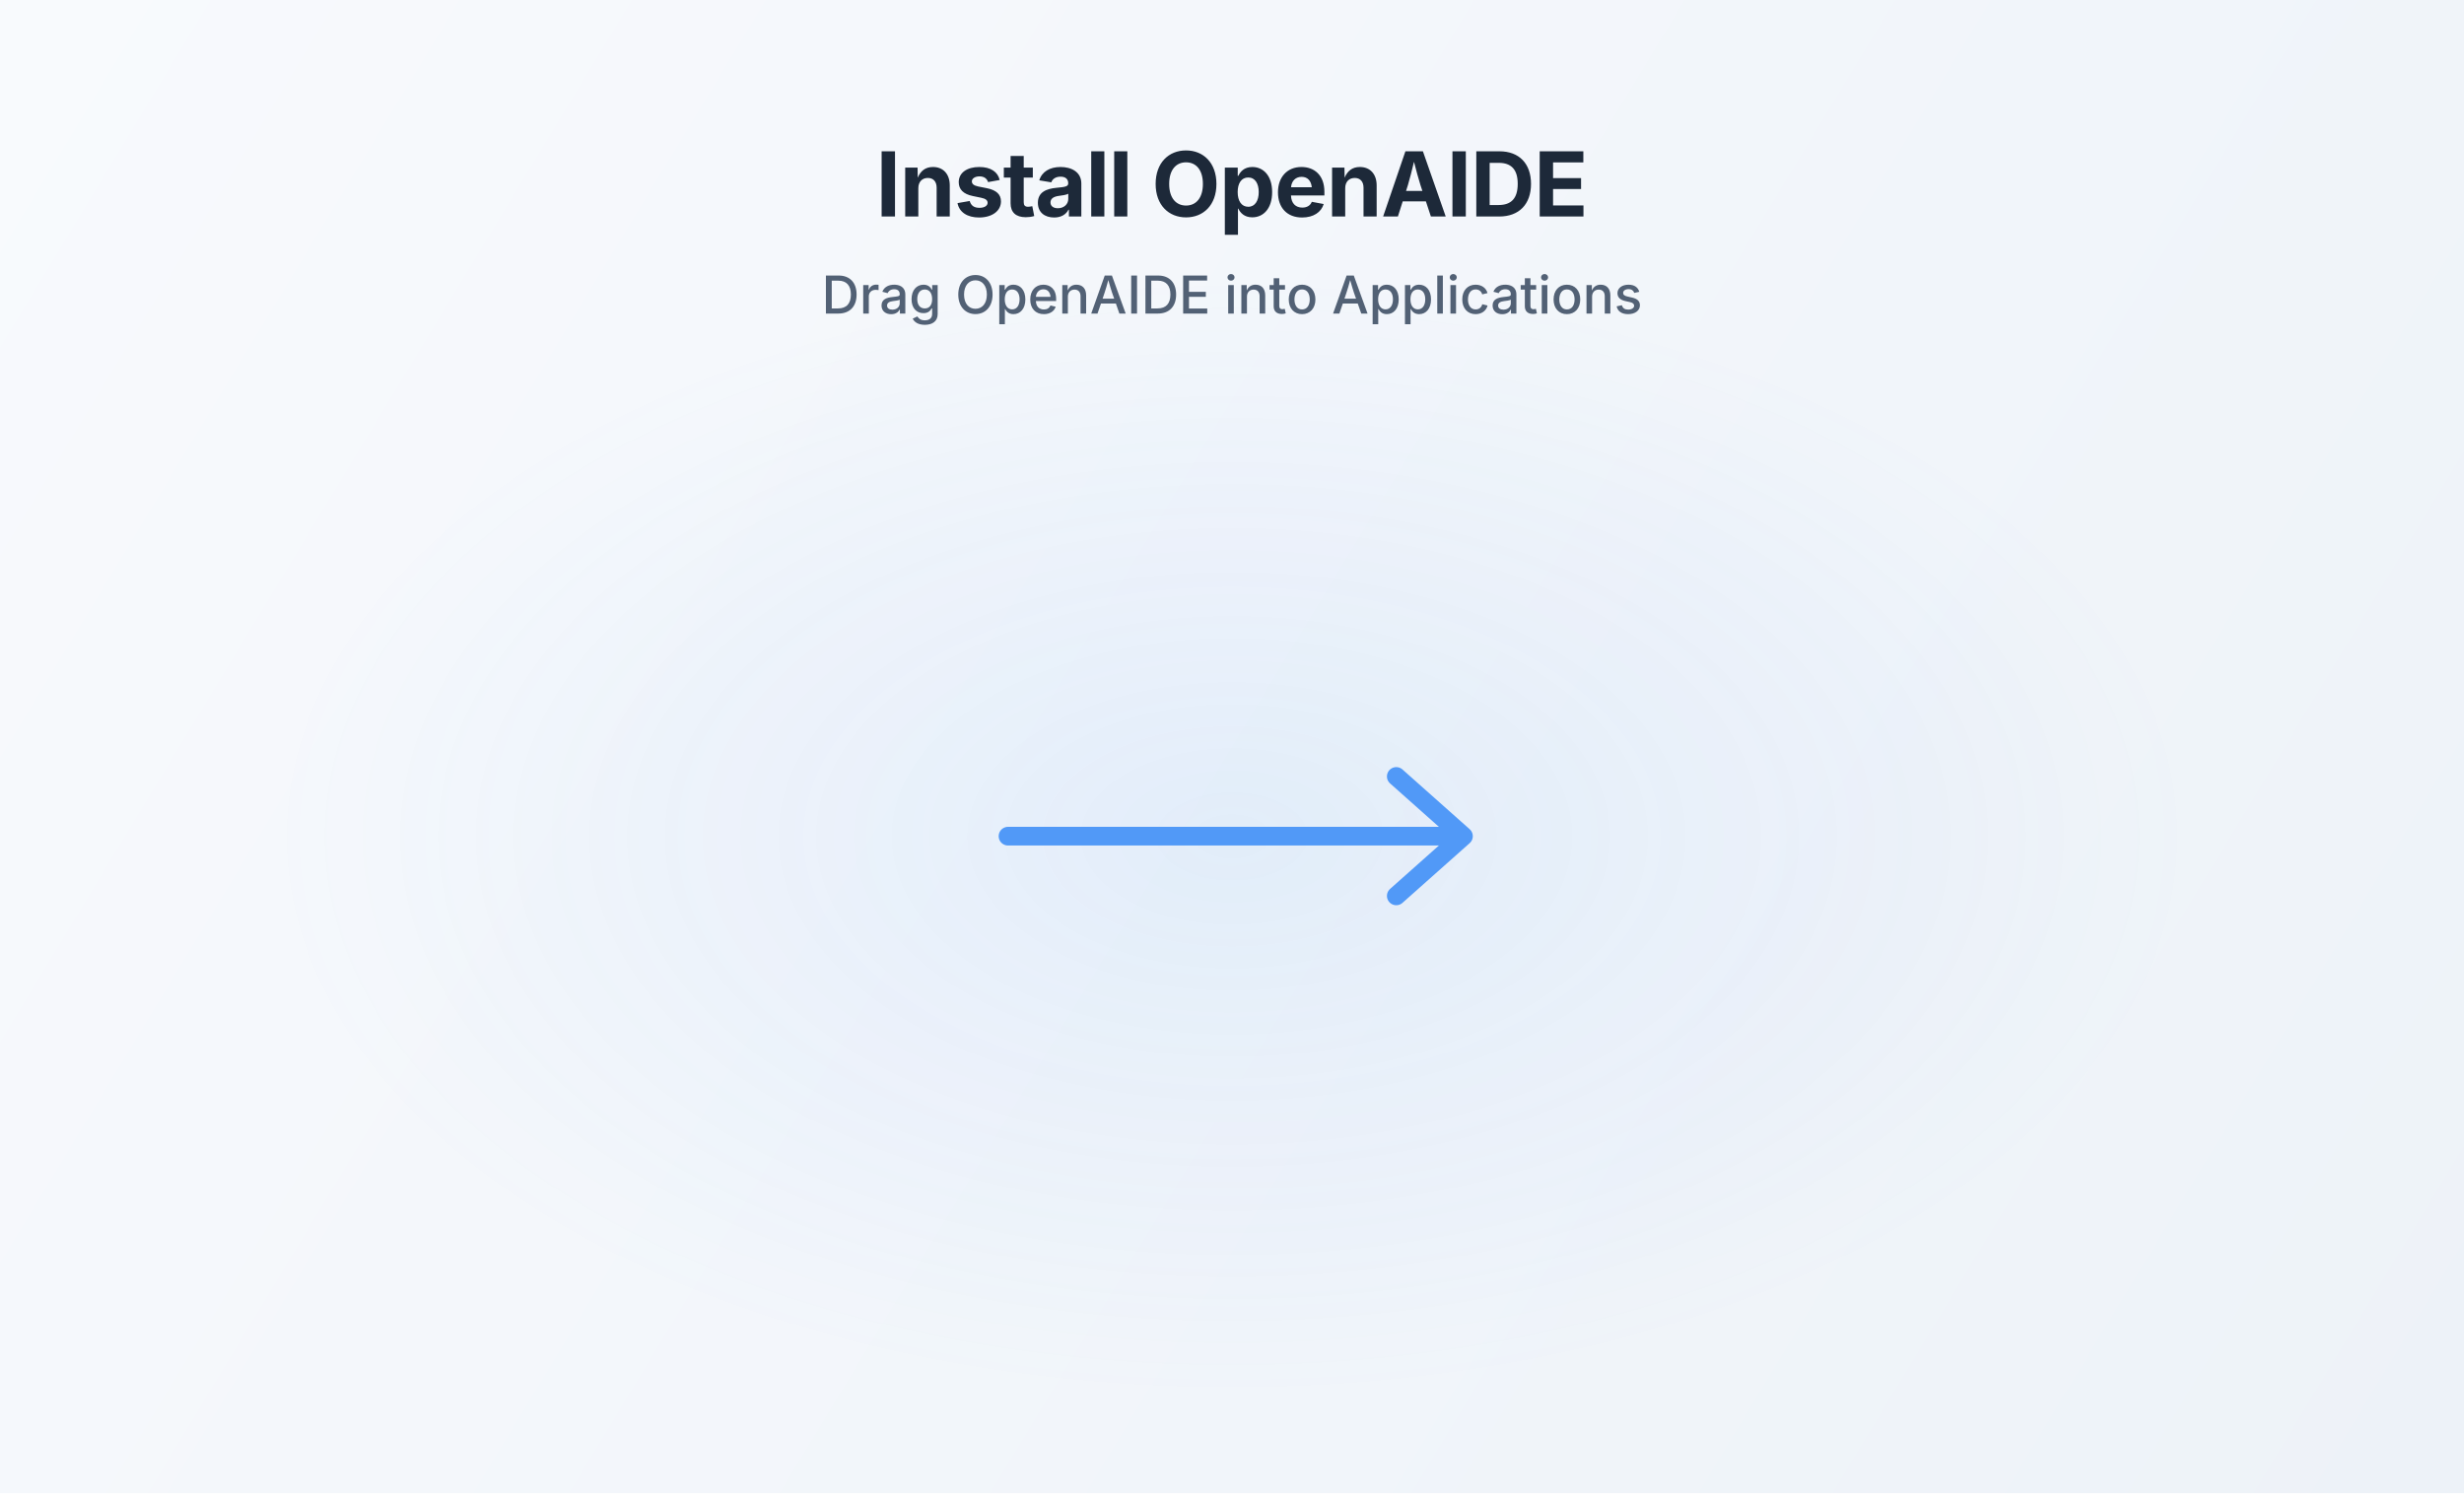
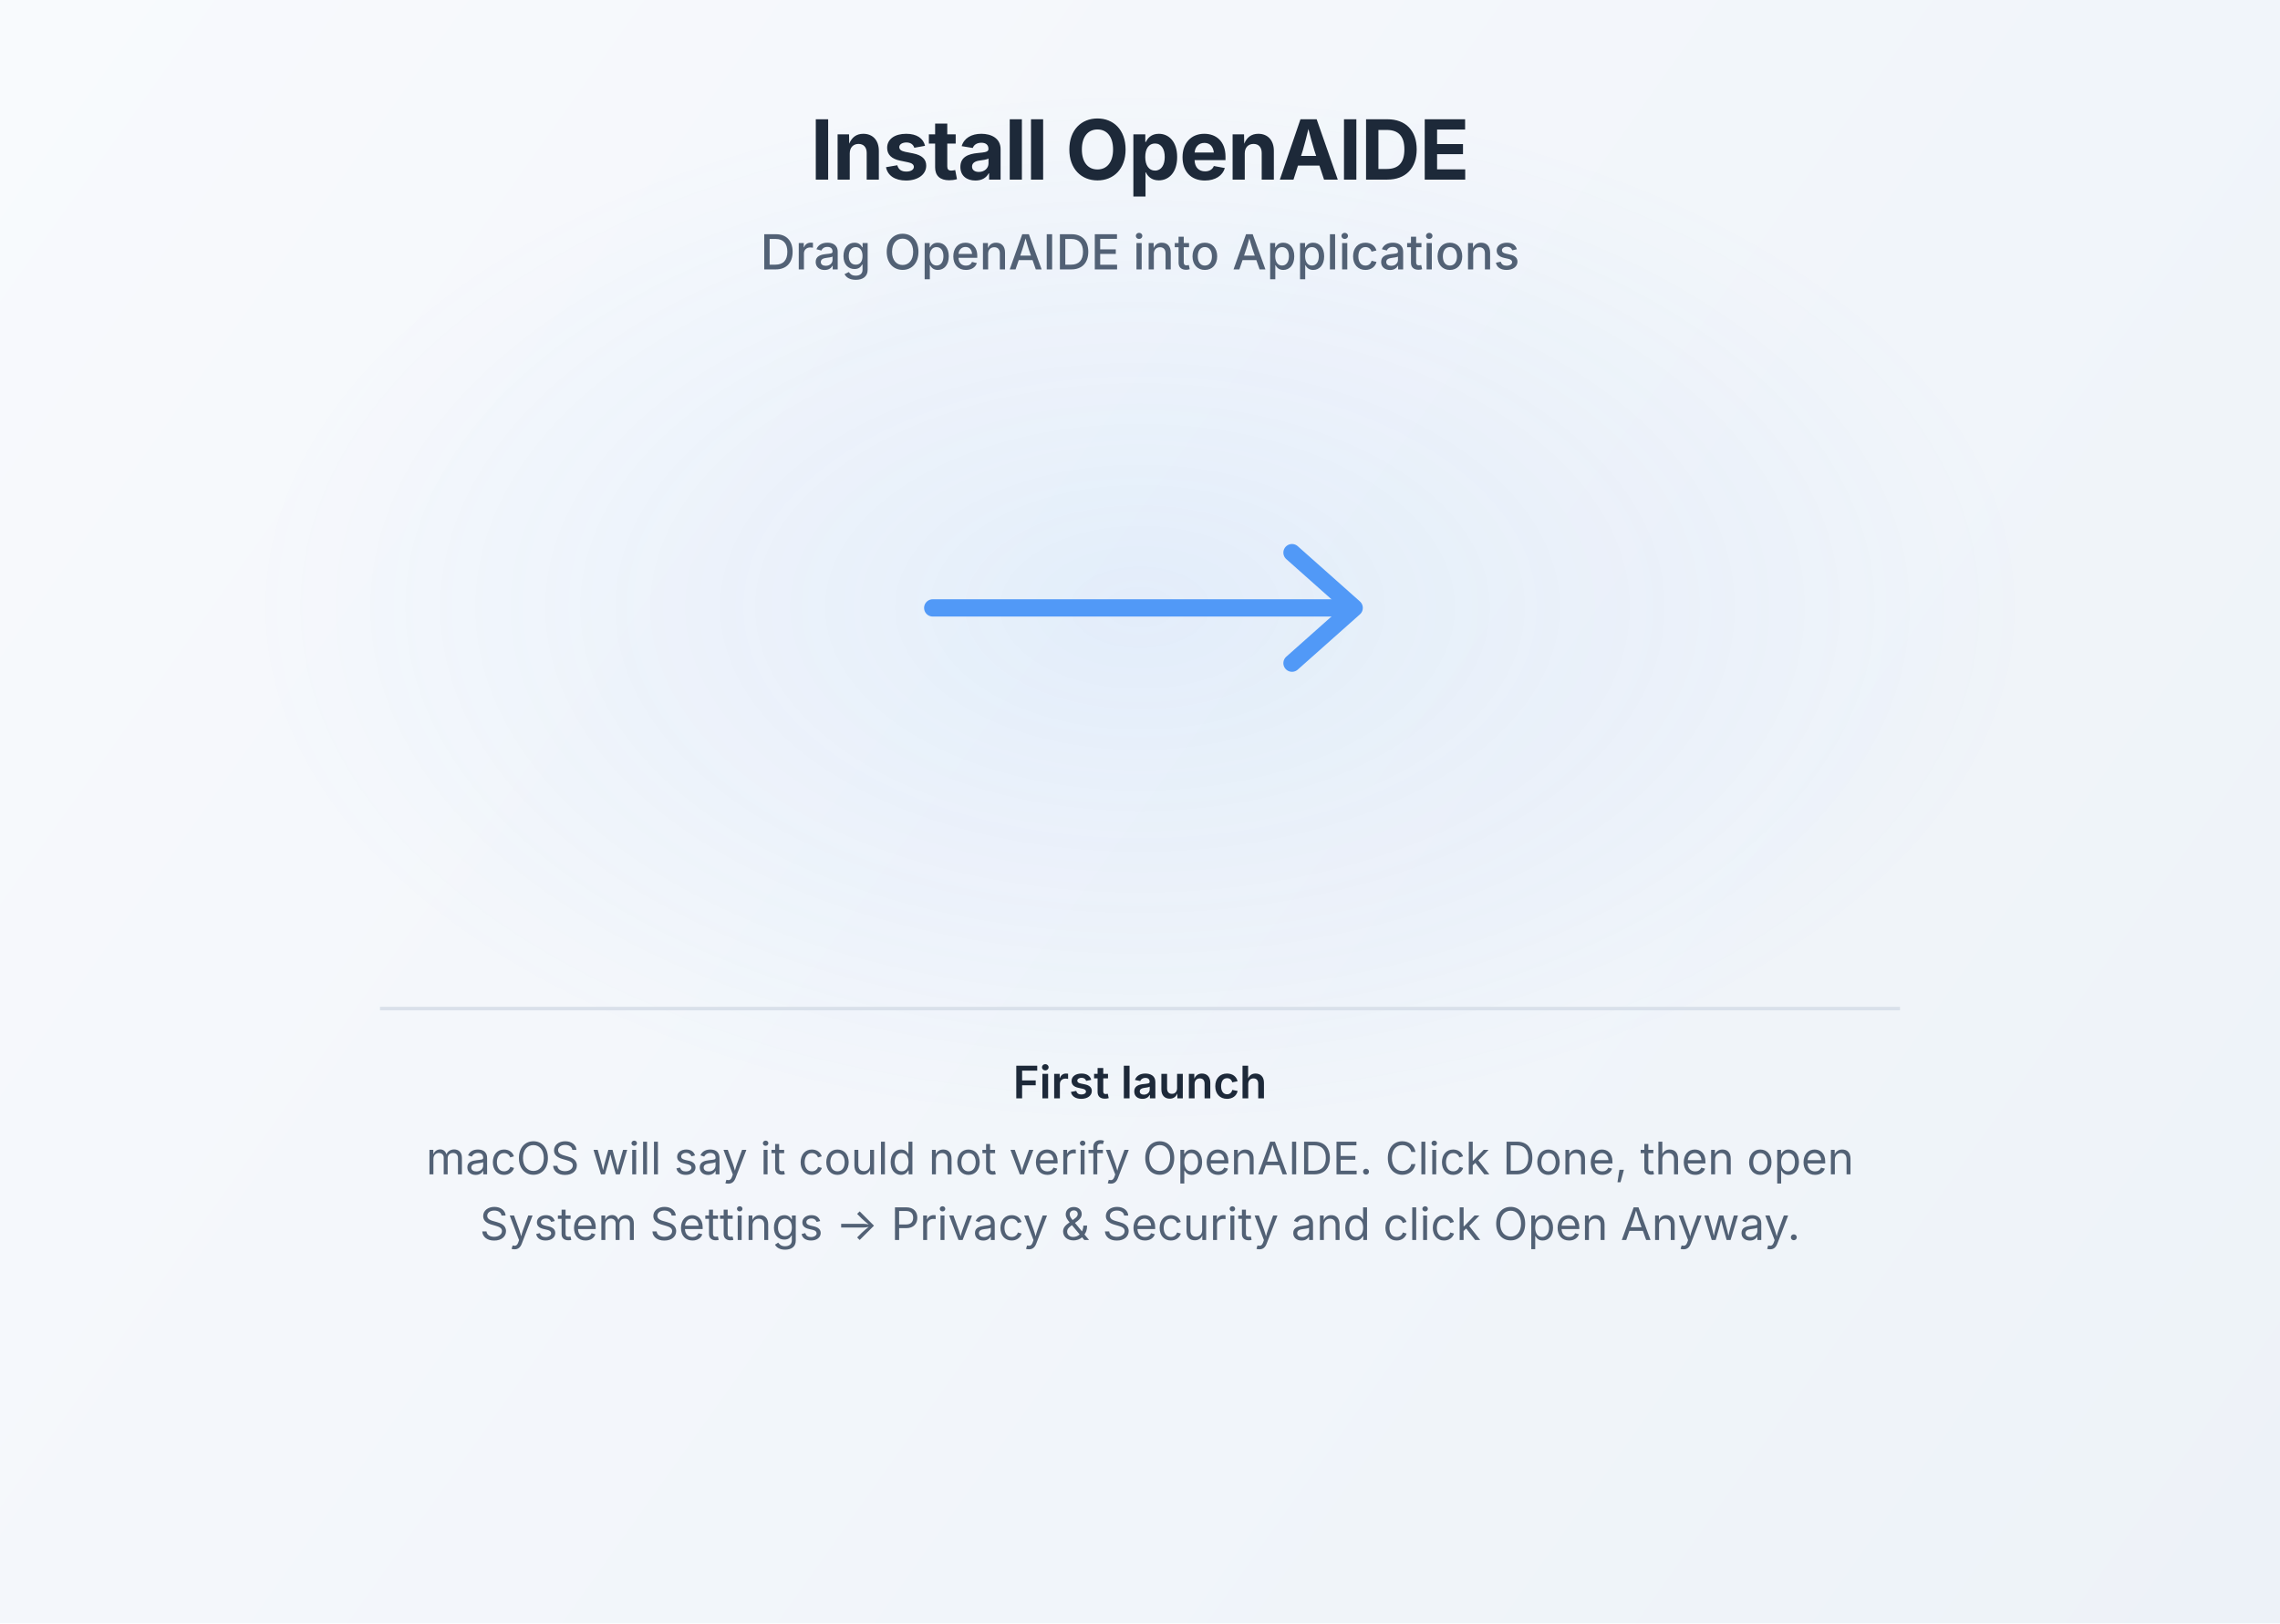
- <svg xmlns="http://www.w3.org/2000/svg" width="660" height="400" viewBox="0 0 660 400">
+ <svg xmlns="http://www.w3.org/2000/svg" width="660" height="470" viewBox="0 0 660 470">
  <defs>
-     <linearGradient id="surface" x1="0" y1="0" x2="660" y2="400" gradientUnits="userSpaceOnUse">
+     <linearGradient id="surface" x1="0" y1="0" x2="660" y2="470" gradientUnits="userSpaceOnUse">
      <stop stop-color="#F8FAFD" />
      <stop offset="1" stop-color="#EDF2F8" />
    </linearGradient>
-     <radialGradient id="glow" cx="0" cy="0" r="1" gradientTransform="translate(330 224) rotate(90) scale(150 260)" gradientUnits="userSpaceOnUse">
+     <radialGradient id="glow" cx="0" cy="0" r="1" gradientTransform="translate(330 176) rotate(90) scale(150 260)" gradientUnits="userSpaceOnUse">
      <stop stop-color="#5199F7" stop-opacity=".10" />
      <stop offset="1" stop-color="#5199F7" stop-opacity="0" />
    </radialGradient>
  </defs>
-   <rect width="660" height="400" fill="url(#surface)" />
-   <rect width="660" height="400" fill="url(#glow)" />
-   <g font-family="-apple-system, BlinkMacSystemFont, 'Helvetica Neue', sans-serif" text-anchor="middle">
-     <text x="330" y="58" fill="#1D2939" font-size="24" font-weight="700" letter-spacing="-.35">Install OpenAIDE</text>
-     <text x="330" y="84" fill="#526175" font-size="14" font-weight="500">Drag OpenAIDE into Applications</text>
+   <rect width="660" height="470" fill="url(#surface)" />
+   <rect width="660" height="470" fill="url(#glow)" />
+   <g font-family="Inter, -apple-system, BlinkMacSystemFont, 'Helvetica Neue', sans-serif" text-anchor="middle">
+     <text x="330" y="52" fill="#1D2939" font-size="24" font-weight="700" letter-spacing="-.35">Install OpenAIDE</text>
+     <text x="330" y="78" fill="#526175" font-size="14" font-weight="500">Drag OpenAIDE into Applications</text>
+     <text x="330" y="318" fill="#1D2939" font-size="13" font-weight="600">First launch</text>
+     <text x="330" y="340" fill="#526175" font-size="13" font-weight="400">macOS will say it could not verify OpenAIDE. Click Done, then open</text>
+     <text x="330" y="359" fill="#526175" font-size="13" font-weight="400">System Settings → Privacy &amp; Security and click Open Anyway.</text>
  </g>
-   <path d="M270 224H390" stroke="#5199F7" stroke-width="5" stroke-linecap="round" />
-   <path d="M374 208L392 224L374 240" fill="none" stroke="#5199F7" stroke-width="5" stroke-linecap="round" stroke-linejoin="round" />
+   <path d="M110 292H550" stroke="#D9E0EA" stroke-width="1" />
+   <path d="M270 176H390" stroke="#5199F7" stroke-width="5" stroke-linecap="round" />
+   <path d="M374 160L392 176L374 192" fill="none" stroke="#5199F7" stroke-width="5" stroke-linecap="round" stroke-linejoin="round" />
</svg>
